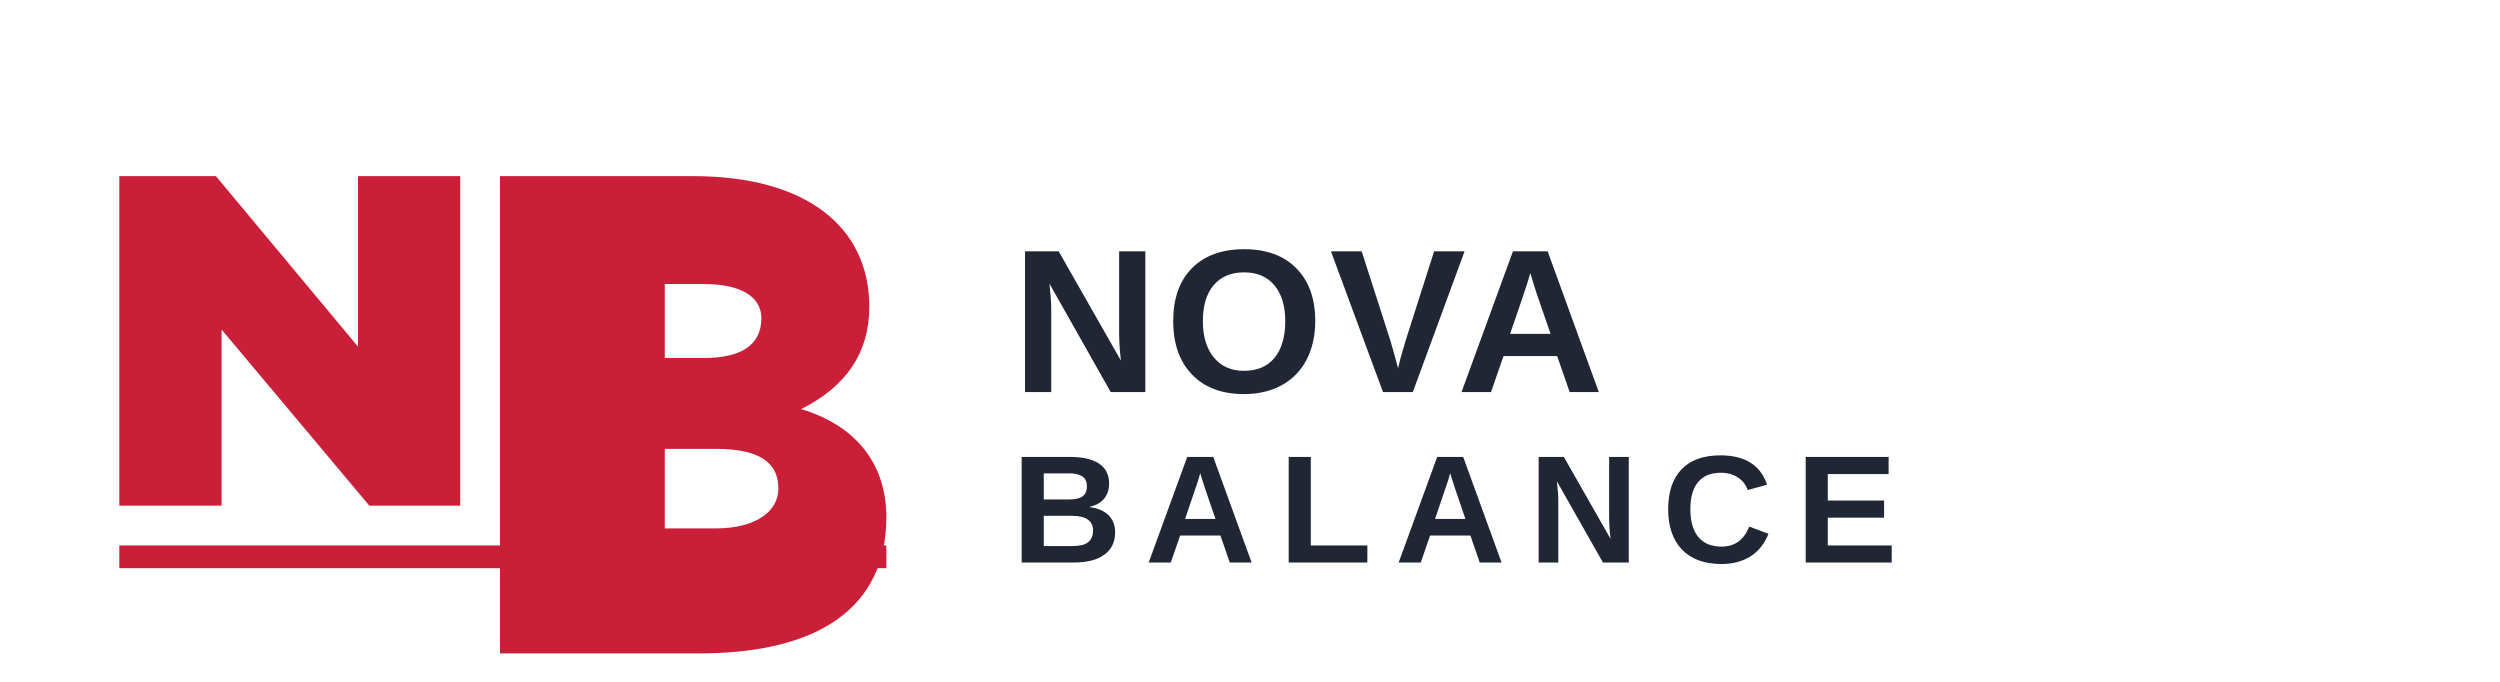
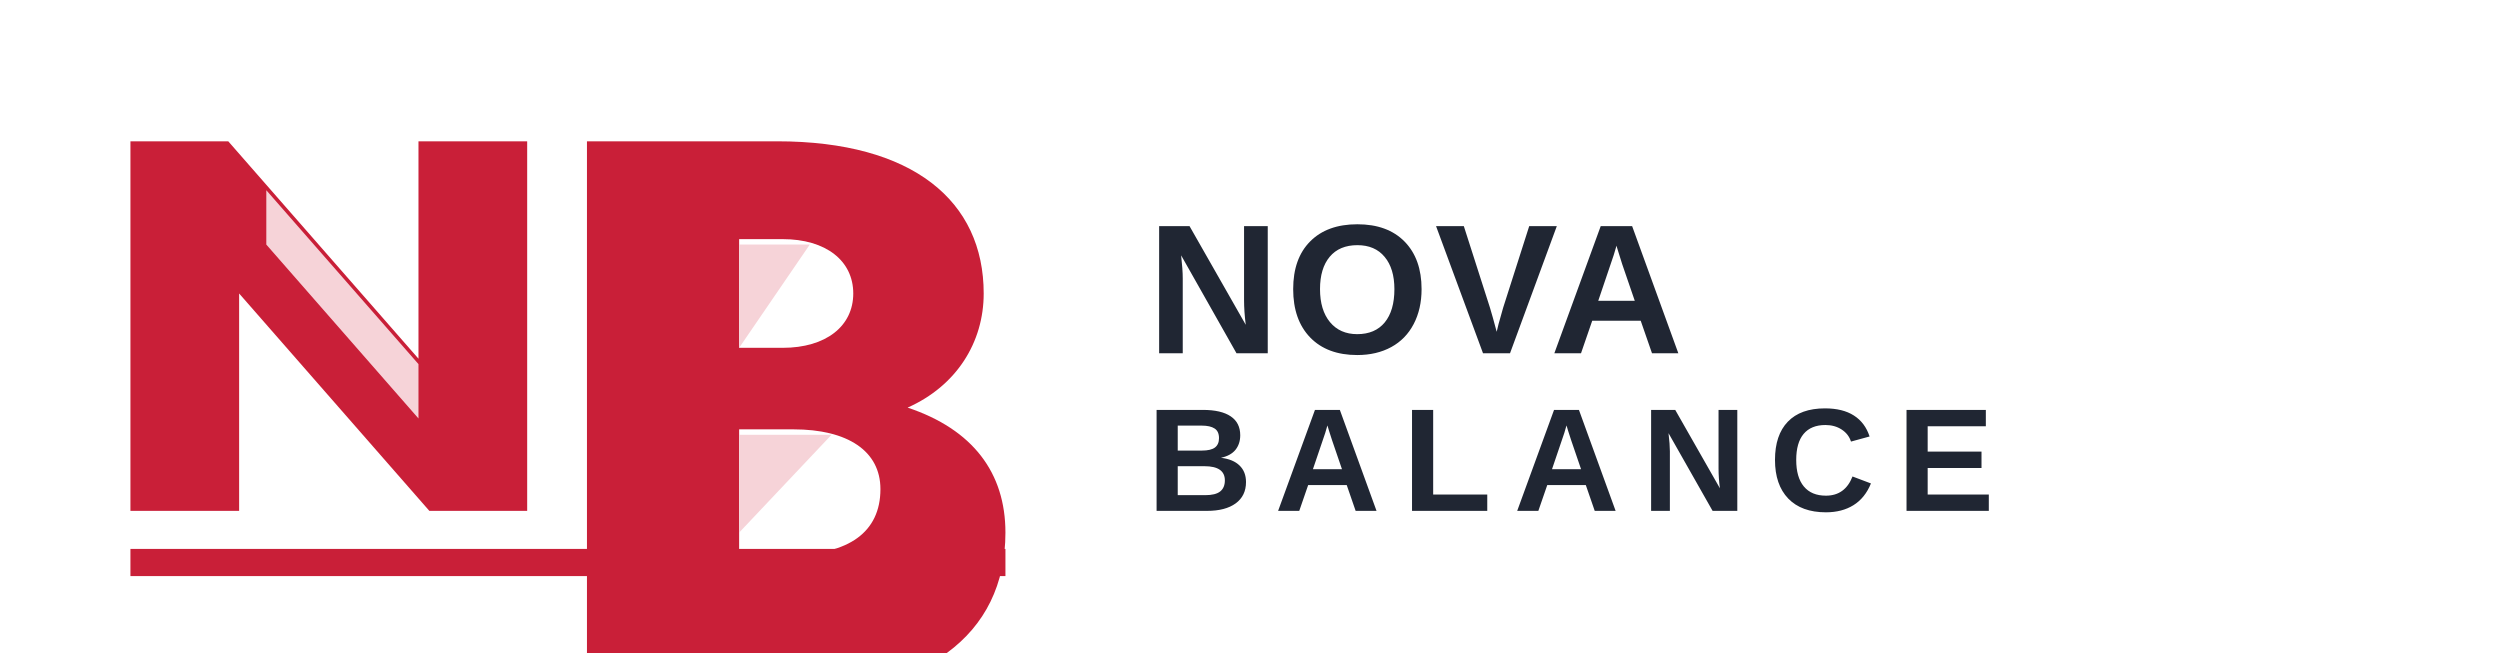
- <svg xmlns="http://www.w3.org/2000/svg" viewBox="0 0 440 120" role="img" aria-labelledby="title">
-   <path fill="#c91f38" d="M21 89V31h17l25 30V31h18v58H65L39 58v31z" />
-   <path fill="#c91f38" d="M88 31h34c20 0 31 9 31 23 0 8-4 14-12 18 10 3 15 10 15 19 0 16-12 24-33 24H88zm29 19v13h7c6 0 10-2 10-7 0-4-4-6-10-6zm0 29v14h9c7 0 11-3 11-7 0-5-4-7-11-7z" />
-   <path fill="#c91f38" d="M21 96h135v4H21z" />
-   <text x="178" y="69" fill="#202633" font-family="Arial,sans-serif" font-size="36" font-weight="900" letter-spacing="1">NOVA</text>
-   <text x="178" y="99" fill="#202633" font-family="Arial,sans-serif" font-size="27" font-weight="800" letter-spacing="4">BALANCE</text>
+ <svg xmlns="http://www.w3.org/2000/svg" viewBox="0 0 460 120" role="img" aria-labelledby="title">
+   <path fill="#c91f38" d="M24 94V26h18l35 40V26h20v68H79L44 54v40z" />
+   <path fill="#c91f38" d="M108 26h35c25 0 38 11 38 28 0 9-5 17-14 21 12 4 18 12 18 23 0 19-15 30-41 30h-36zm28 18v20h8c8 0 13-4 13-10s-5-10-13-10zm0 35v23h10c10 0 16-4 16-12 0-7-6-11-16-11z" />
+   <path fill="#f6d3d8" d="m49 35 28 32v10L49 45zm87 10h13l-13 19zm0 35h17l-17 18z" />
+   <path fill="#c91f38" d="M24 101h161v5H24z" />
+   <text x="211" y="65" fill="#202633" font-family="Arial,sans-serif" font-size="34" font-weight="900" letter-spacing="1">NOVA</text>
+   <text x="211" y="94" fill="#202633" font-family="Arial,sans-serif" font-size="27" font-weight="800" letter-spacing="4">BALANCE</text>
</svg>
